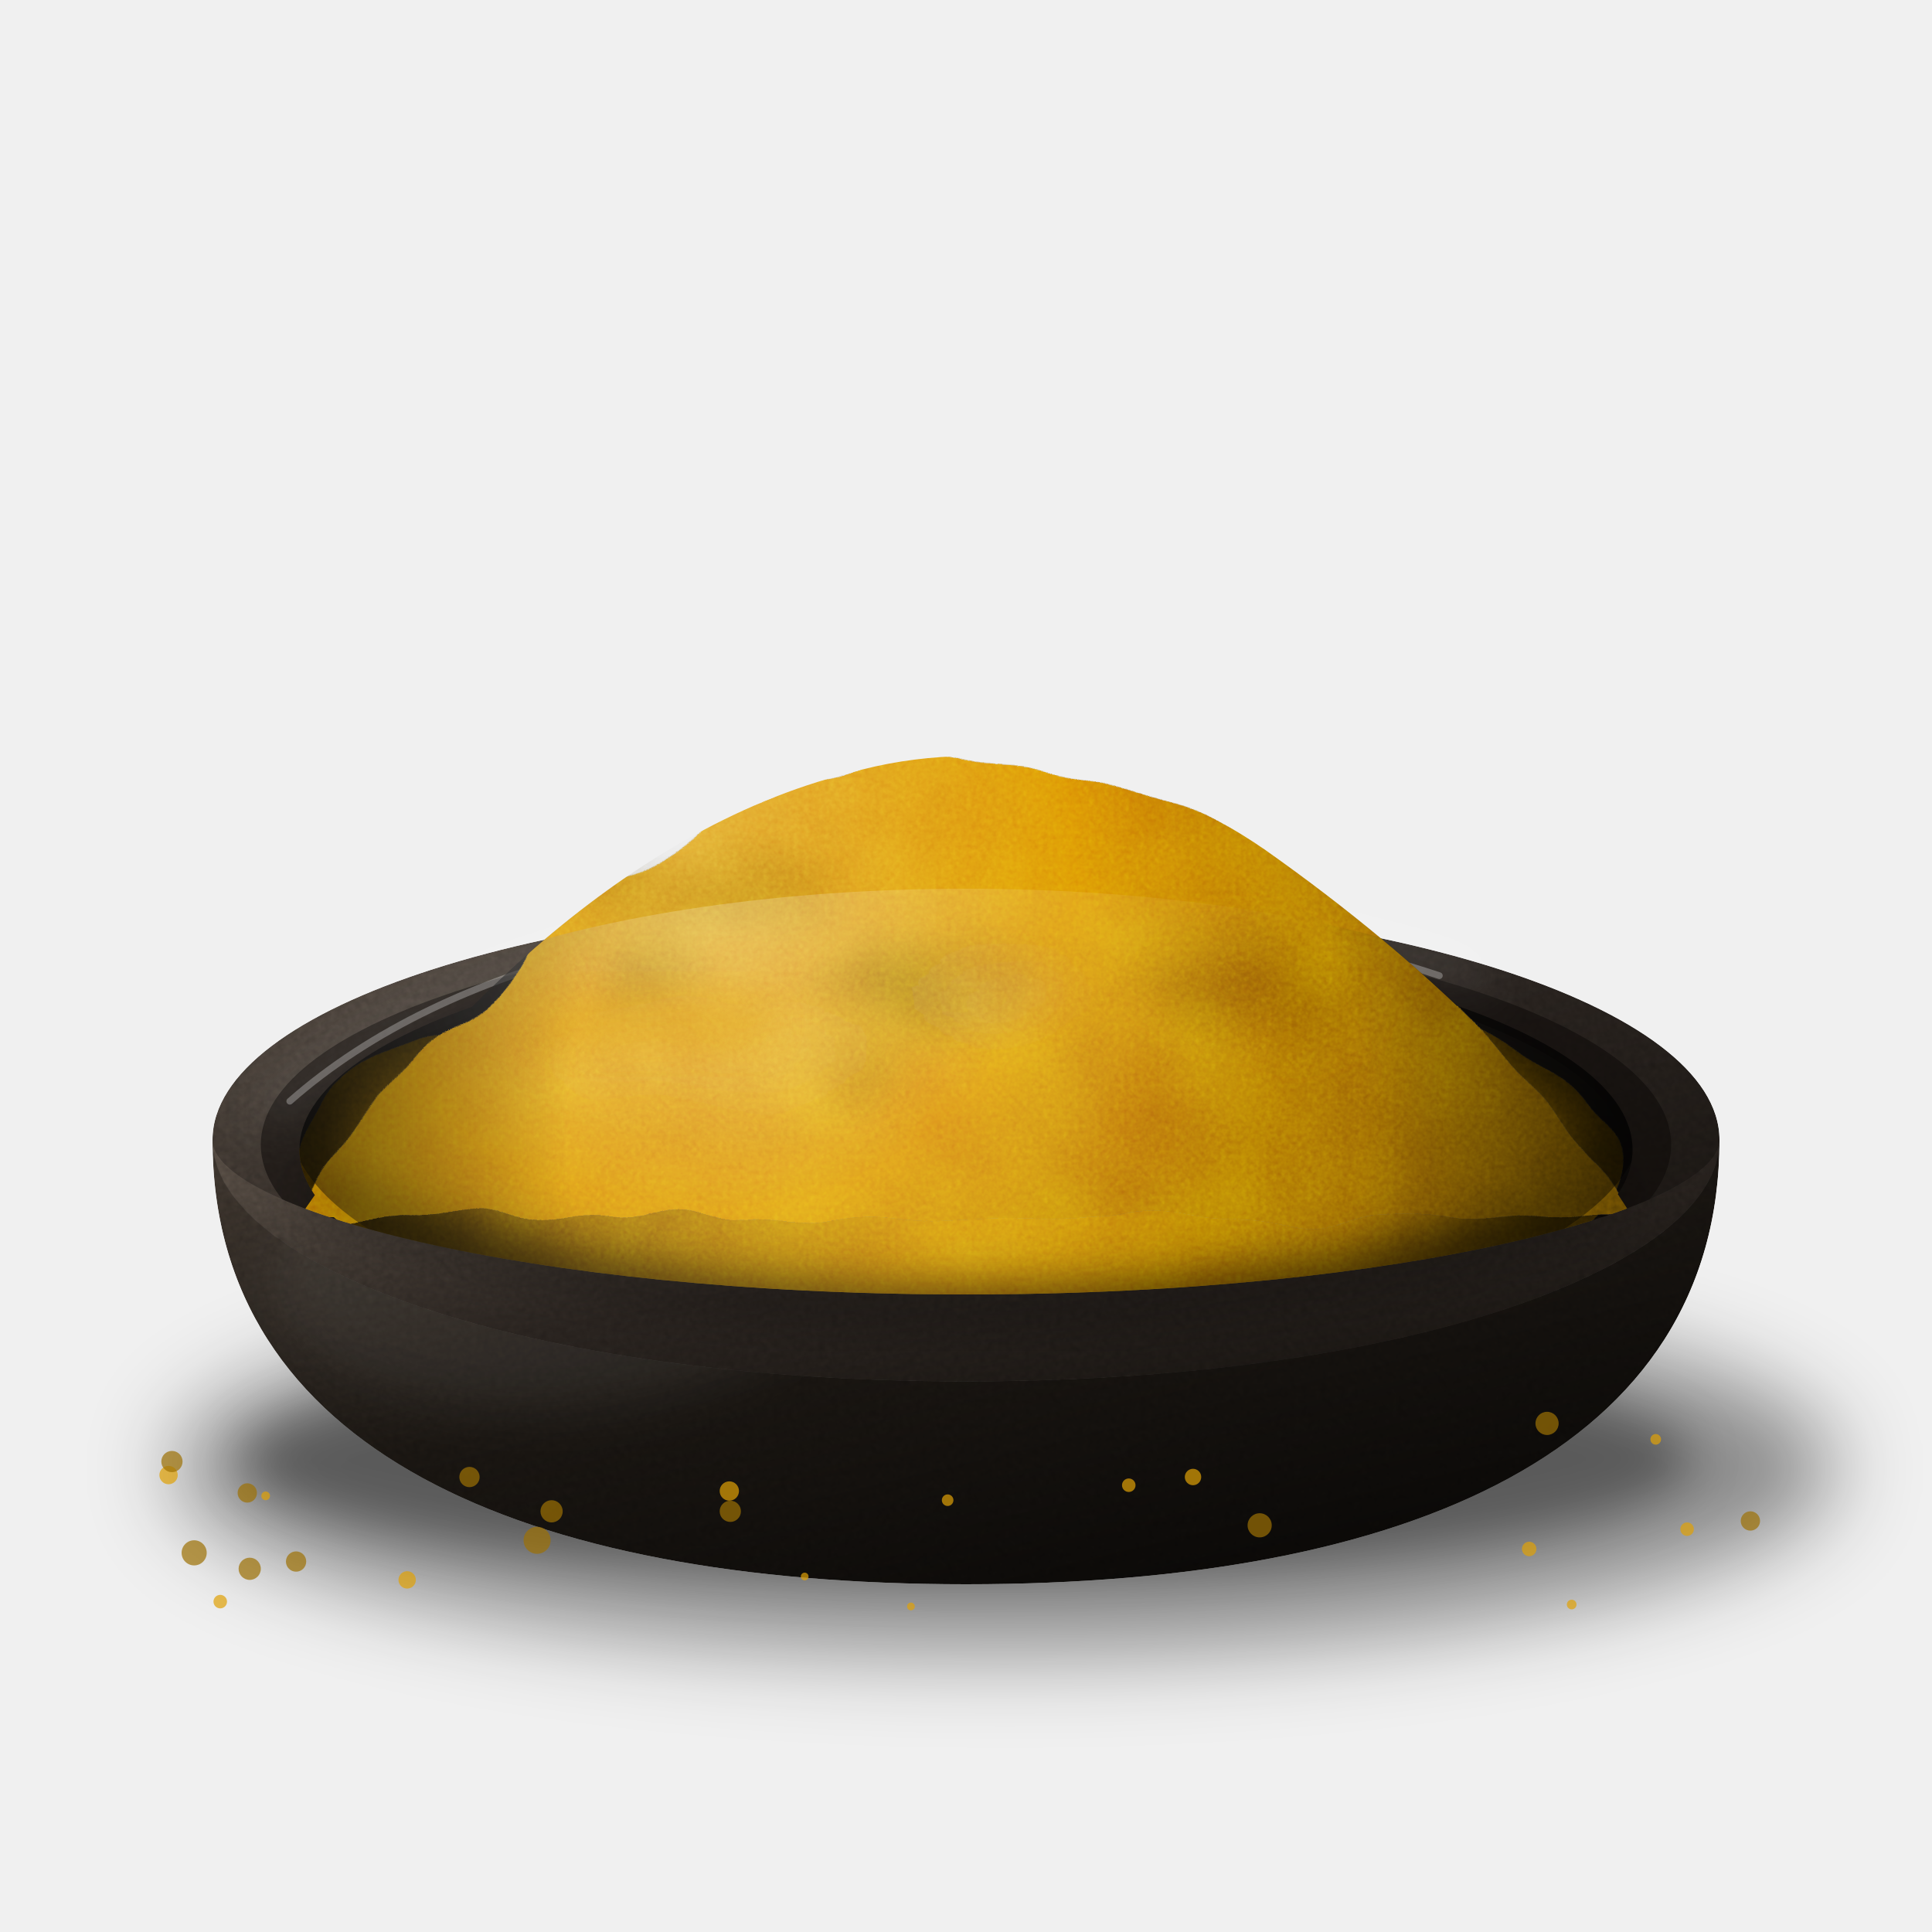
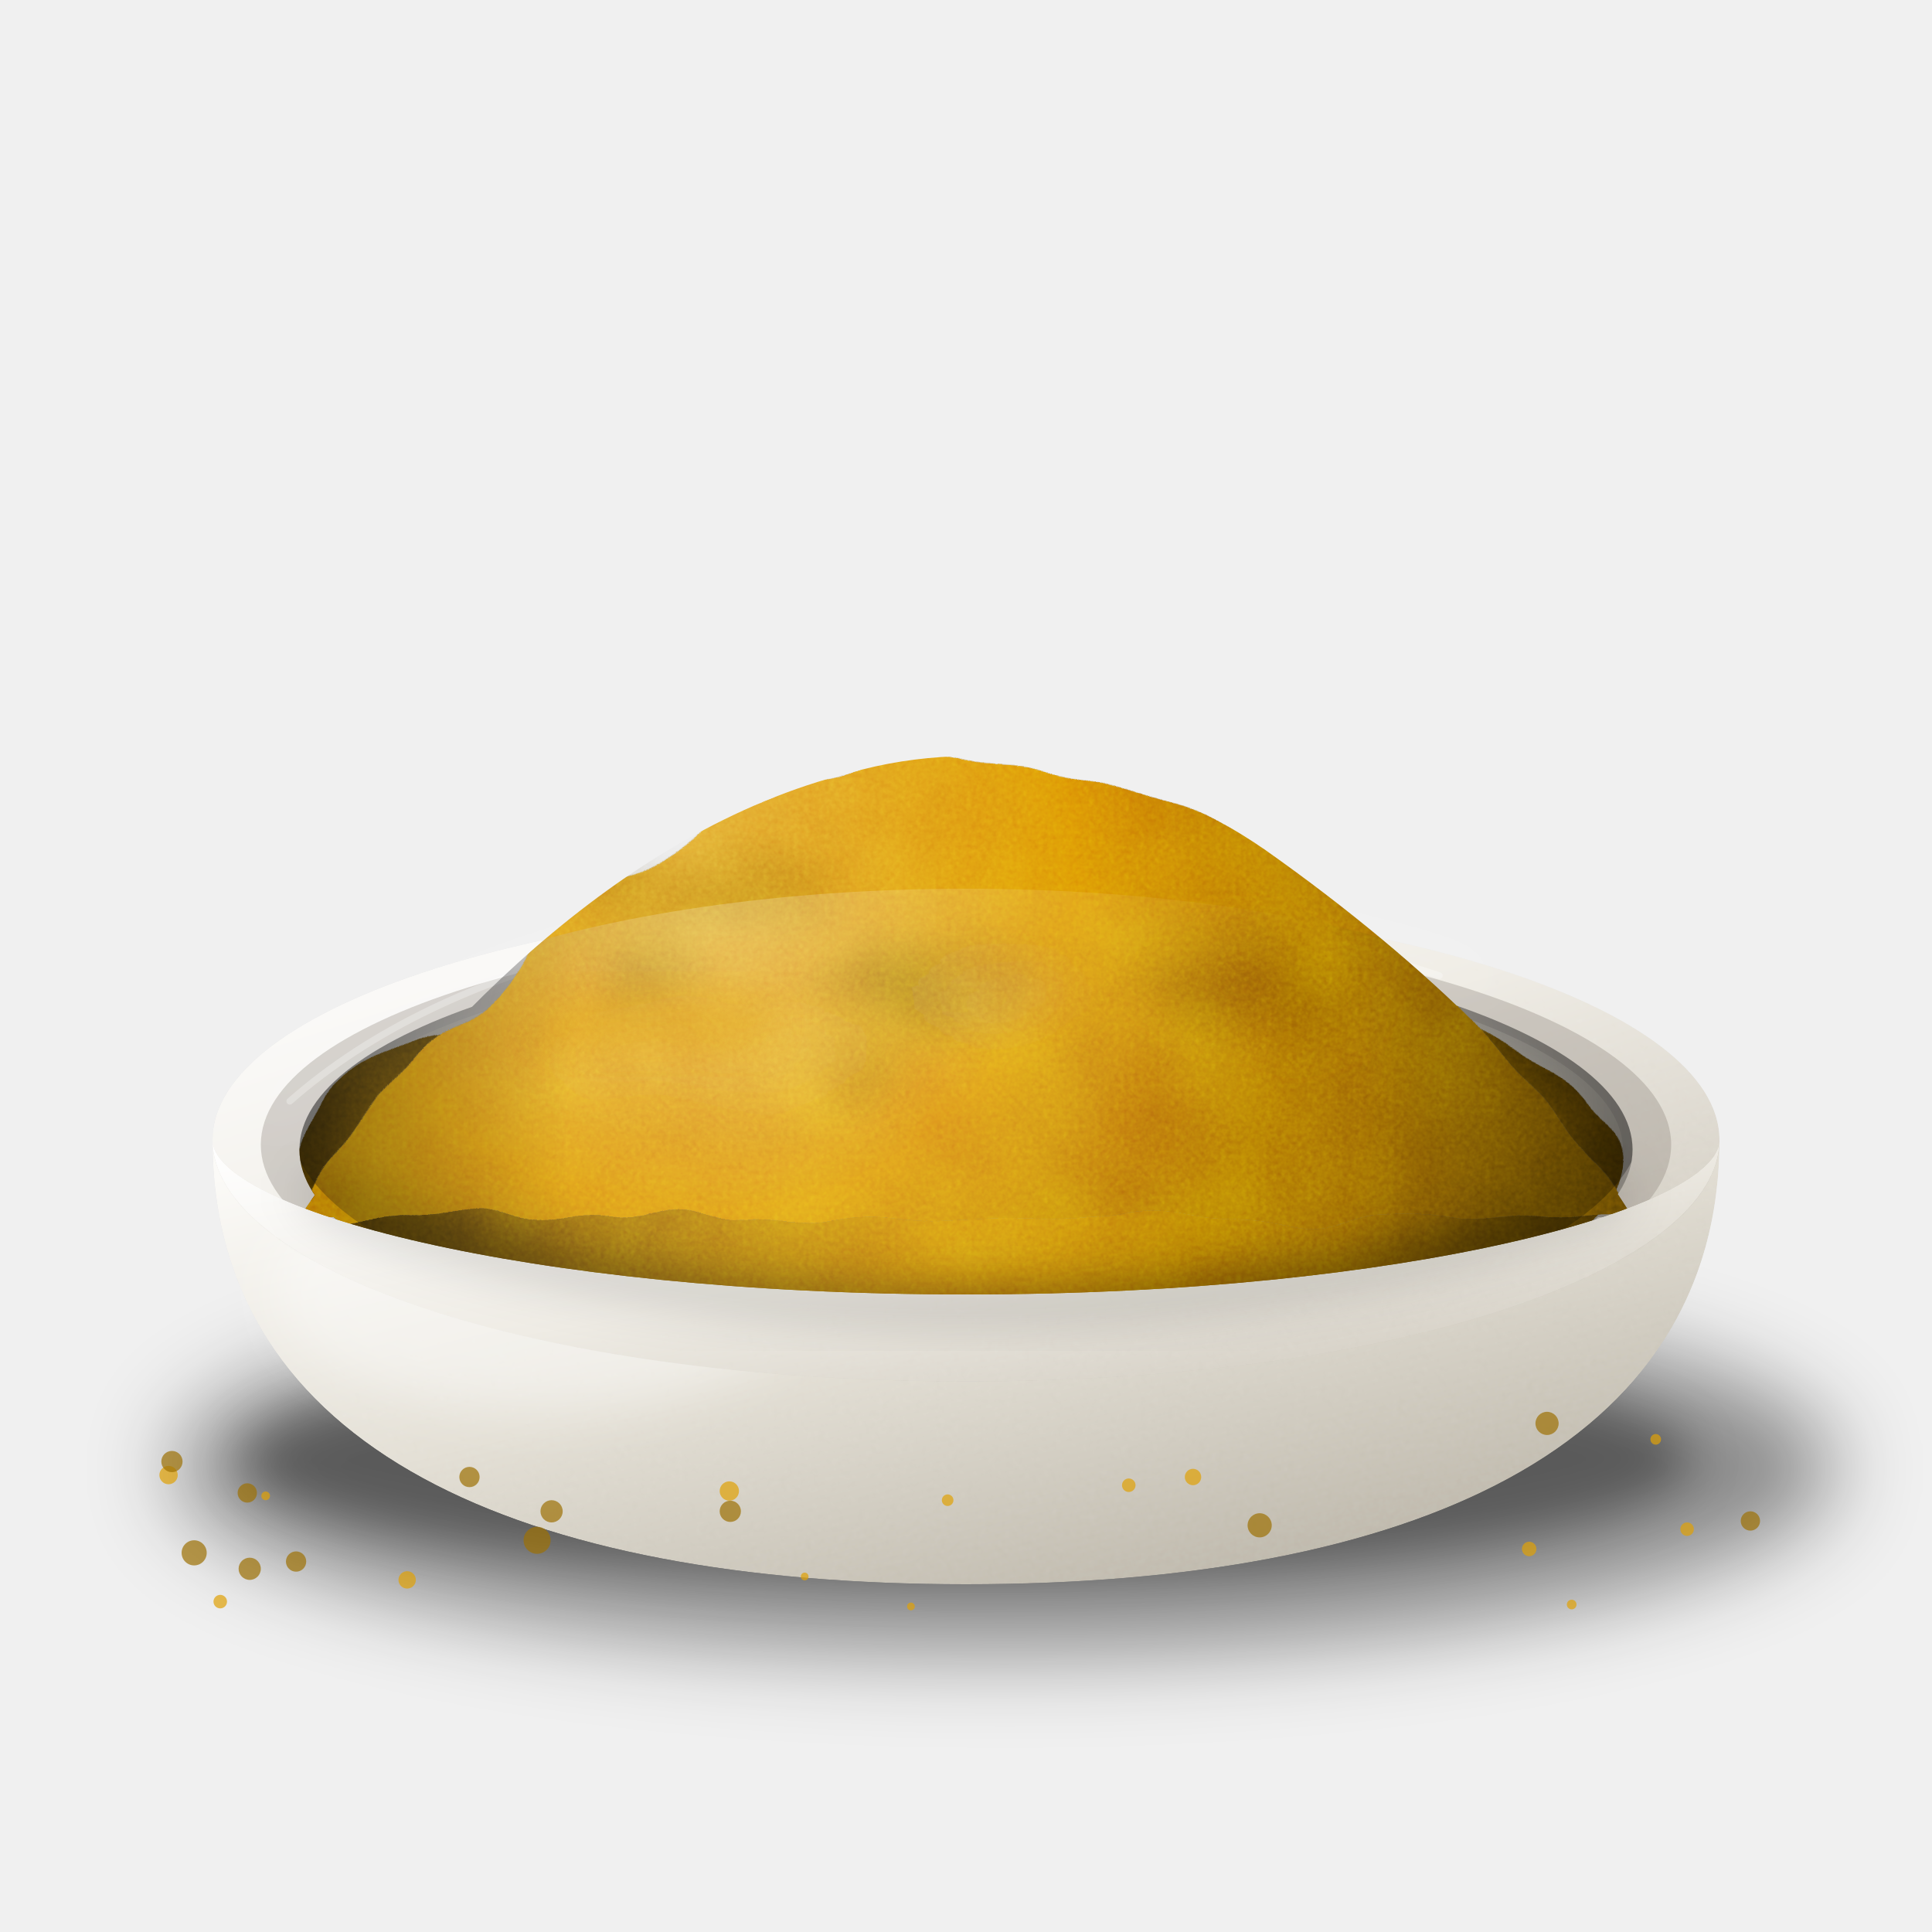
<svg xmlns="http://www.w3.org/2000/svg" viewBox="0 0 400 400" class="" role="presentation" aria-hidden="true" data-bowl="turmeric-powder">
  <defs>
    <filter id="b-turmeric-powder-soft" x="-20%" y="-40%" width="140%" height="180%">
      <feGaussianBlur stdDeviation="5" />
    </filter>
    <filter id="b-turmeric-powder-ground" x="-20%" y="-50%" width="140%" height="200%">
      <feGaussianBlur stdDeviation="9" />
    </filter>
    <filter id="b-turmeric-powder-stone" x="0" y="0" width="100%" height="100%" color-interpolation-filters="sRGB">
      <feTurbulence type="fractalNoise" baseFrequency="0.75" numOctaves="2" seed="7112" result="n" />
-       <feColorMatrix in="n" type="matrix" values="0.33 0.33 0.33 0 0  0.33 0.33 0.33 0 0  0.33 0.33 0.33 0 0  0 0 0 0 0.2" result="g" />
+       <feColorMatrix in="n" type="matrix" values="0.33 0.33 0.33 0 0  0.33 0.33 0.33 0 0  0.33 0.33 0.33 0 0  0 0 0 0 0.07" result="g" />
      <feBlend in="g" in2="SourceGraphic" mode="overlay" result="b" />
      <feComposite in="b" in2="SourceGraphic" operator="in" />
    </filter>
    <linearGradient id="b-turmeric-powder-body" x1="0.1" y1="0" x2="0.9" y2="1">
-       <stop offset="0" stop-color="#3d352e" />
-       <stop offset="0.45" stop-color="#1a1612" />
-       <stop offset="1" stop-color="#070605" />
+       <stop offset="0" stop-color="#fbfaf7" />
+       <stop offset="0.45" stop-color="#e4e0d6" />
+       <stop offset="1" stop-color="#b6b0a3" />
    </linearGradient>
    <linearGradient id="b-turmeric-powder-rim" x1="0" y1="0" x2="1" y2="1">
-       <stop offset="0" stop-color="#5a5047" />
-       <stop offset="0.5" stop-color="#2a2420" />
-       <stop offset="1" stop-color="#14110e" />
+       <stop offset="0" stop-color="#ffffff" />
+       <stop offset="0.5" stop-color="#efece5" />
+       <stop offset="1" stop-color="#cbc5b9" />
    </linearGradient>
    <linearGradient id="b-turmeric-powder-wall" x1="0" y1="0" x2="0" y2="1">
-       <stop offset="0" stop-color="#2e2823" />
-       <stop offset="0.55" stop-color="#100d0b" />
-       <stop offset="1" stop-color="#070605" />
+       <stop offset="0" stop-color="#ebe7de" />
+       <stop offset="0.55" stop-color="#cdc7bb" />
+       <stop offset="1" stop-color="#b0a99c" />
    </linearGradient>
  </defs>
  <ellipse cx="208" cy="304" rx="172" ry="38" fill="#000" opacity="0.42" filter="url(#b-turmeric-powder-ground)" />
  <ellipse cx="200" cy="302" rx="150" ry="24" fill="#000" opacity="0.35" filter="url(#b-turmeric-powder-soft)" />
  <path d="M 44 236 C 44 300, 108 328, 200 328 C 292 328, 356 300, 356 236 Z" fill="url(#b-turmeric-powder-body)" filter="url(#b-turmeric-powder-stone)" />
-   <ellipse cx="112" cy="266" rx="56" ry="26" fill="#fff" opacity="0.06" filter="url(#b-turmeric-powder-soft)" />
+   <ellipse cx="112" cy="266" rx="56" ry="26" fill="#fff" opacity="0.4" filter="url(#b-turmeric-powder-soft)" />
  <ellipse cx="200" cy="236" rx="156" ry="50" fill="url(#b-turmeric-powder-rim)" filter="url(#b-turmeric-powder-stone)" />
-   <ellipse cx="200" cy="237" rx="146" ry="46" fill="#0c0a08" opacity="0.55" />
+   <ellipse cx="200" cy="237" rx="146" ry="46" fill="#8c857a" opacity="0.35" />
  <ellipse cx="200" cy="238" rx="136" ry="42" fill="url(#b-turmeric-powder-wall)" />
  <path d="M 56 230 C 90 198, 146 186, 200 186 C 236 186, 274 191, 306 202" fill="none" stroke="#fff" stroke-opacity="0.16" stroke-width="5" stroke-linecap="round" filter="url(#b-turmeric-powder-soft)" />
  <path d="M 60 228 C 94 198, 148 188, 200 188 C 234 188, 268 192, 298 202" fill="none" stroke="#fff" stroke-opacity="0.28" stroke-width="1.4" stroke-linecap="round" />
  <g>
    <defs>
      <radialGradient id="b-turmeric-powder-dome" gradientUnits="userSpaceOnUse" cx="152" cy="180" r="215" fx="140" fy="170">
        <stop offset="0" stop-color="#e7b63d" />
        <stop offset="0.36" stop-color="#e0a106" />
        <stop offset="0.78" stop-color="#9d7104" />
        <stop offset="1" stop-color="#634602" />
      </radialGradient>
      <radialGradient id="b-turmeric-powder-bed" gradientUnits="userSpaceOnUse" cx="200" cy="238" r="140">
        <stop offset="0" stop-color="#e0a106" />
        <stop offset="0.72" stop-color="#9d7104" />
        <stop offset="1" stop-color="#634602" />
      </radialGradient>
      <clipPath id="b-turmeric-powder-cavclip">
        <ellipse cx="200" cy="238" rx="138" ry="44" />
        <path d="M 62 252 C 88 214, 128 172, 176 160 C 204 152, 236 158, 262 176 C 296 200, 322 226, 338 252 Z" />
      </clipPath>
      <filter id="b-turmeric-powder-surf" x="-8%" y="-14%" width="116%" height="128%" color-interpolation-filters="sRGB">
        <feTurbulence type="fractalNoise" baseFrequency="0.035" numOctaves="2" seed="7103" result="warp" />
        <feDisplacementMap in="SourceGraphic" in2="warp" scale="9" xChannelSelector="R" yChannelSelector="G" result="shape" />
        <feTurbulence type="fractalNoise" baseFrequency="0.95" numOctaves="2" seed="7104" result="fine" />
        <feColorMatrix in="fine" type="matrix" values="0.33 0.33 0.33 0 0  0.33 0.33 0.33 0 0  0.33 0.33 0.33 0 0  0 0 0 0 0.26" result="fineG" />
        <feTurbulence type="fractalNoise" baseFrequency="0.045" numOctaves="3" seed="7105" result="mottle" />
        <feColorMatrix in="mottle" type="matrix" values="0.33 0.33 0.33 0 0  0.33 0.33 0.33 0 0  0.33 0.33 0.33 0 0  0 0 0 0 0.32" result="mottleG" />
        <feBlend in="fineG" in2="shape" mode="overlay" result="s1" />
        <feBlend in="mottleG" in2="s1" mode="overlay" result="s2" />
        <feComposite in="s2" in2="shape" operator="in" />
      </filter>
    </defs>
    <g clip-path="url(#b-turmeric-powder-cavclip)">
      <g filter="url(#b-turmeric-powder-surf)">
        <ellipse cx="200" cy="240" rx="136" ry="42" fill="url(#b-turmeric-powder-bed)" />
      </g>
-       <ellipse cx="200" cy="236" rx="136" ry="42" fill="none" stroke="#000" stroke-width="18" opacity="0.55" filter="url(#b-turmeric-powder-soft)" />
+       <ellipse cx="200" cy="236" rx="136" ry="42" fill="none" stroke="#000" stroke-width="18" opacity="0.3" filter="url(#b-turmeric-powder-soft)" />
      <g filter="url(#b-turmeric-powder-surf)">
        <path d="M 62 252 C 88 214, 128 172, 176 160 C 204 152, 236 158, 262 176 C 296 200, 322 226, 338 252 Z" fill="url(#b-turmeric-powder-dome)" />
        <g filter="url(#b-turmeric-powder-soft)">
          <ellipse cx="185.6" cy="204.0" rx="14.2" ry="8.4" fill="#9d7104" opacity="0.42" />
          <ellipse cx="161.0" cy="218.8" rx="13.0" ry="3.9" fill="#e7b63d" opacity="0.5" />
          <ellipse cx="133.1" cy="217.4" rx="17.2" ry="4.6" fill="#e7b63d" opacity="0.5" />
          <ellipse cx="134.9" cy="200.1" rx="8.6" ry="7.0" fill="#9d7104" opacity="0.42" />
          <ellipse cx="151.5" cy="183.6" rx="21.5" ry="4.1" fill="#9d7104" opacity="0.42" />
          <ellipse cx="264.4" cy="206.0" rx="20.6" ry="6.1" fill="#9d7104" opacity="0.42" />
          <ellipse cx="197.8" cy="205.8" rx="21.4" ry="8.4" fill="#9d7104" opacity="0.42" />
          <ellipse cx="250.6" cy="199.5" rx="17.8" ry="3.9" fill="#9d7104" opacity="0.42" />
          <ellipse cx="177.0" cy="222.7" rx="6.7" ry="4.7" fill="#9d7104" opacity="0.42" />
          <ellipse cx="121.2" cy="180.1" rx="10.2" ry="7.9" fill="#9d7104" opacity="0.42" />
          <ellipse cx="206.8" cy="206.9" rx="16.1" ry="4.9" fill="#e7b63d" opacity="0.5" />
        </g>
      </g>
    </g>
    <defs>
      <radialGradient id="b-turmeric-powder-sheen" gradientUnits="userSpaceOnUse" cx="150" cy="186" r="120">
        <stop offset="0" stop-color="#fff" stop-opacity="0.22" />
        <stop offset="1" stop-color="#fff" stop-opacity="0" />
      </radialGradient>
      <radialGradient id="b-turmeric-powder-vig" gradientUnits="userSpaceOnUse" cx="200" cy="232" r="150">
        <stop offset="0.55" stop-color="#000" stop-opacity="0" />
-         <stop offset="1" stop-color="#000" stop-opacity="0.55" />
+         <stop offset="1" stop-color="#000" stop-opacity="0.35" />
      </radialGradient>
    </defs>
    <g clip-path="url(#b-turmeric-powder-cavclip)">
      <ellipse cx="200" cy="232" rx="140" ry="48" fill="url(#b-turmeric-powder-sheen)" />
      <ellipse cx="200" cy="232" rx="140" ry="48" fill="url(#b-turmeric-powder-vig)" />
    </g>
    <circle cx="362.4" cy="314.9" r="2.0" fill="#9d7104" opacity="0.7" />
    <circle cx="34.9" cy="305.4" r="1.9" fill="#e0a106" opacity="0.7" />
    <circle cx="97.2" cy="305.8" r="2.1" fill="#9d7104" opacity="0.7" />
    <circle cx="188.6" cy="332.6" r="0.8" fill="#e0a106" opacity="0.7" />
    <circle cx="51.7" cy="324.8" r="2.3" fill="#9d7104" opacity="0.7" />
    <circle cx="61.3" cy="323.3" r="2.1" fill="#9d7104" opacity="0.7" />
    <circle cx="166.6" cy="326.4" r="0.8" fill="#e0a106" opacity="0.7" />
    <circle cx="55.0" cy="309.7" r="0.9" fill="#e0a106" opacity="0.7" />
    <circle cx="35.6" cy="302.6" r="2.2" fill="#9d7104" opacity="0.7" />
    <circle cx="320.3" cy="294.7" r="2.4" fill="#9d7104" opacity="0.7" />
    <circle cx="196.2" cy="310.6" r="1.2" fill="#e0a106" opacity="0.7" />
    <circle cx="342.8" cy="298.0" r="1.1" fill="#e0a106" opacity="0.7" />
    <circle cx="51.2" cy="309.1" r="2.0" fill="#9d7104" opacity="0.7" />
    <circle cx="45.6" cy="331.6" r="1.4" fill="#e0a106" opacity="0.7" />
    <circle cx="151.0" cy="308.7" r="2.0" fill="#e0a106" opacity="0.7" />
    <circle cx="40.2" cy="321.5" r="2.6" fill="#9d7104" opacity="0.7" />
    <circle cx="151.2" cy="312.9" r="2.2" fill="#9d7104" opacity="0.7" />
    <circle cx="114.2" cy="312.9" r="2.3" fill="#9d7104" opacity="0.7" />
    <circle cx="247.0" cy="305.8" r="1.7" fill="#e0a106" opacity="0.7" />
    <circle cx="84.3" cy="327.1" r="1.8" fill="#e0a106" opacity="0.7" />
    <circle cx="349.3" cy="316.6" r="1.4" fill="#e0a106" opacity="0.7" />
    <circle cx="233.7" cy="307.5" r="1.4" fill="#e0a106" opacity="0.7" />
    <circle cx="260.8" cy="315.8" r="2.5" fill="#9d7104" opacity="0.7" />
    <circle cx="316.6" cy="320.7" r="1.5" fill="#e0a106" opacity="0.7" />
    <circle cx="111.2" cy="318.9" r="2.8" fill="#9d7104" opacity="0.7" />
    <circle cx="325.4" cy="332.2" r="1.0" fill="#e0a106" opacity="0.7" />
    <ellipse cx="136" cy="212" rx="26" ry="6" fill="#e0a106" opacity="0.35" filter="url(#b-turmeric-powder-soft)" />
  </g>
  <path d="M 44 236 C 44 262, 108 286, 200 286 C 292 286, 356 262, 356 236 C 356 250, 292 268, 200 268 C 108 268, 44 250, 44 236 Z" fill="url(#b-turmeric-powder-rim)" filter="url(#b-turmeric-powder-stone)" />
-   <path d="M 64 246 C 100 262, 150 270, 200 270 C 250 270, 300 262, 336 246" fill="none" stroke="#000" stroke-opacity="0.35" stroke-width="6" filter="url(#b-turmeric-powder-soft)" />
+   <path d="M 64 246 C 100 262, 150 270, 200 270 C 250 270, 300 262, 336 246" fill="none" stroke="#000" stroke-opacity="0.2" stroke-width="6" filter="url(#b-turmeric-powder-soft)" />
</svg>
